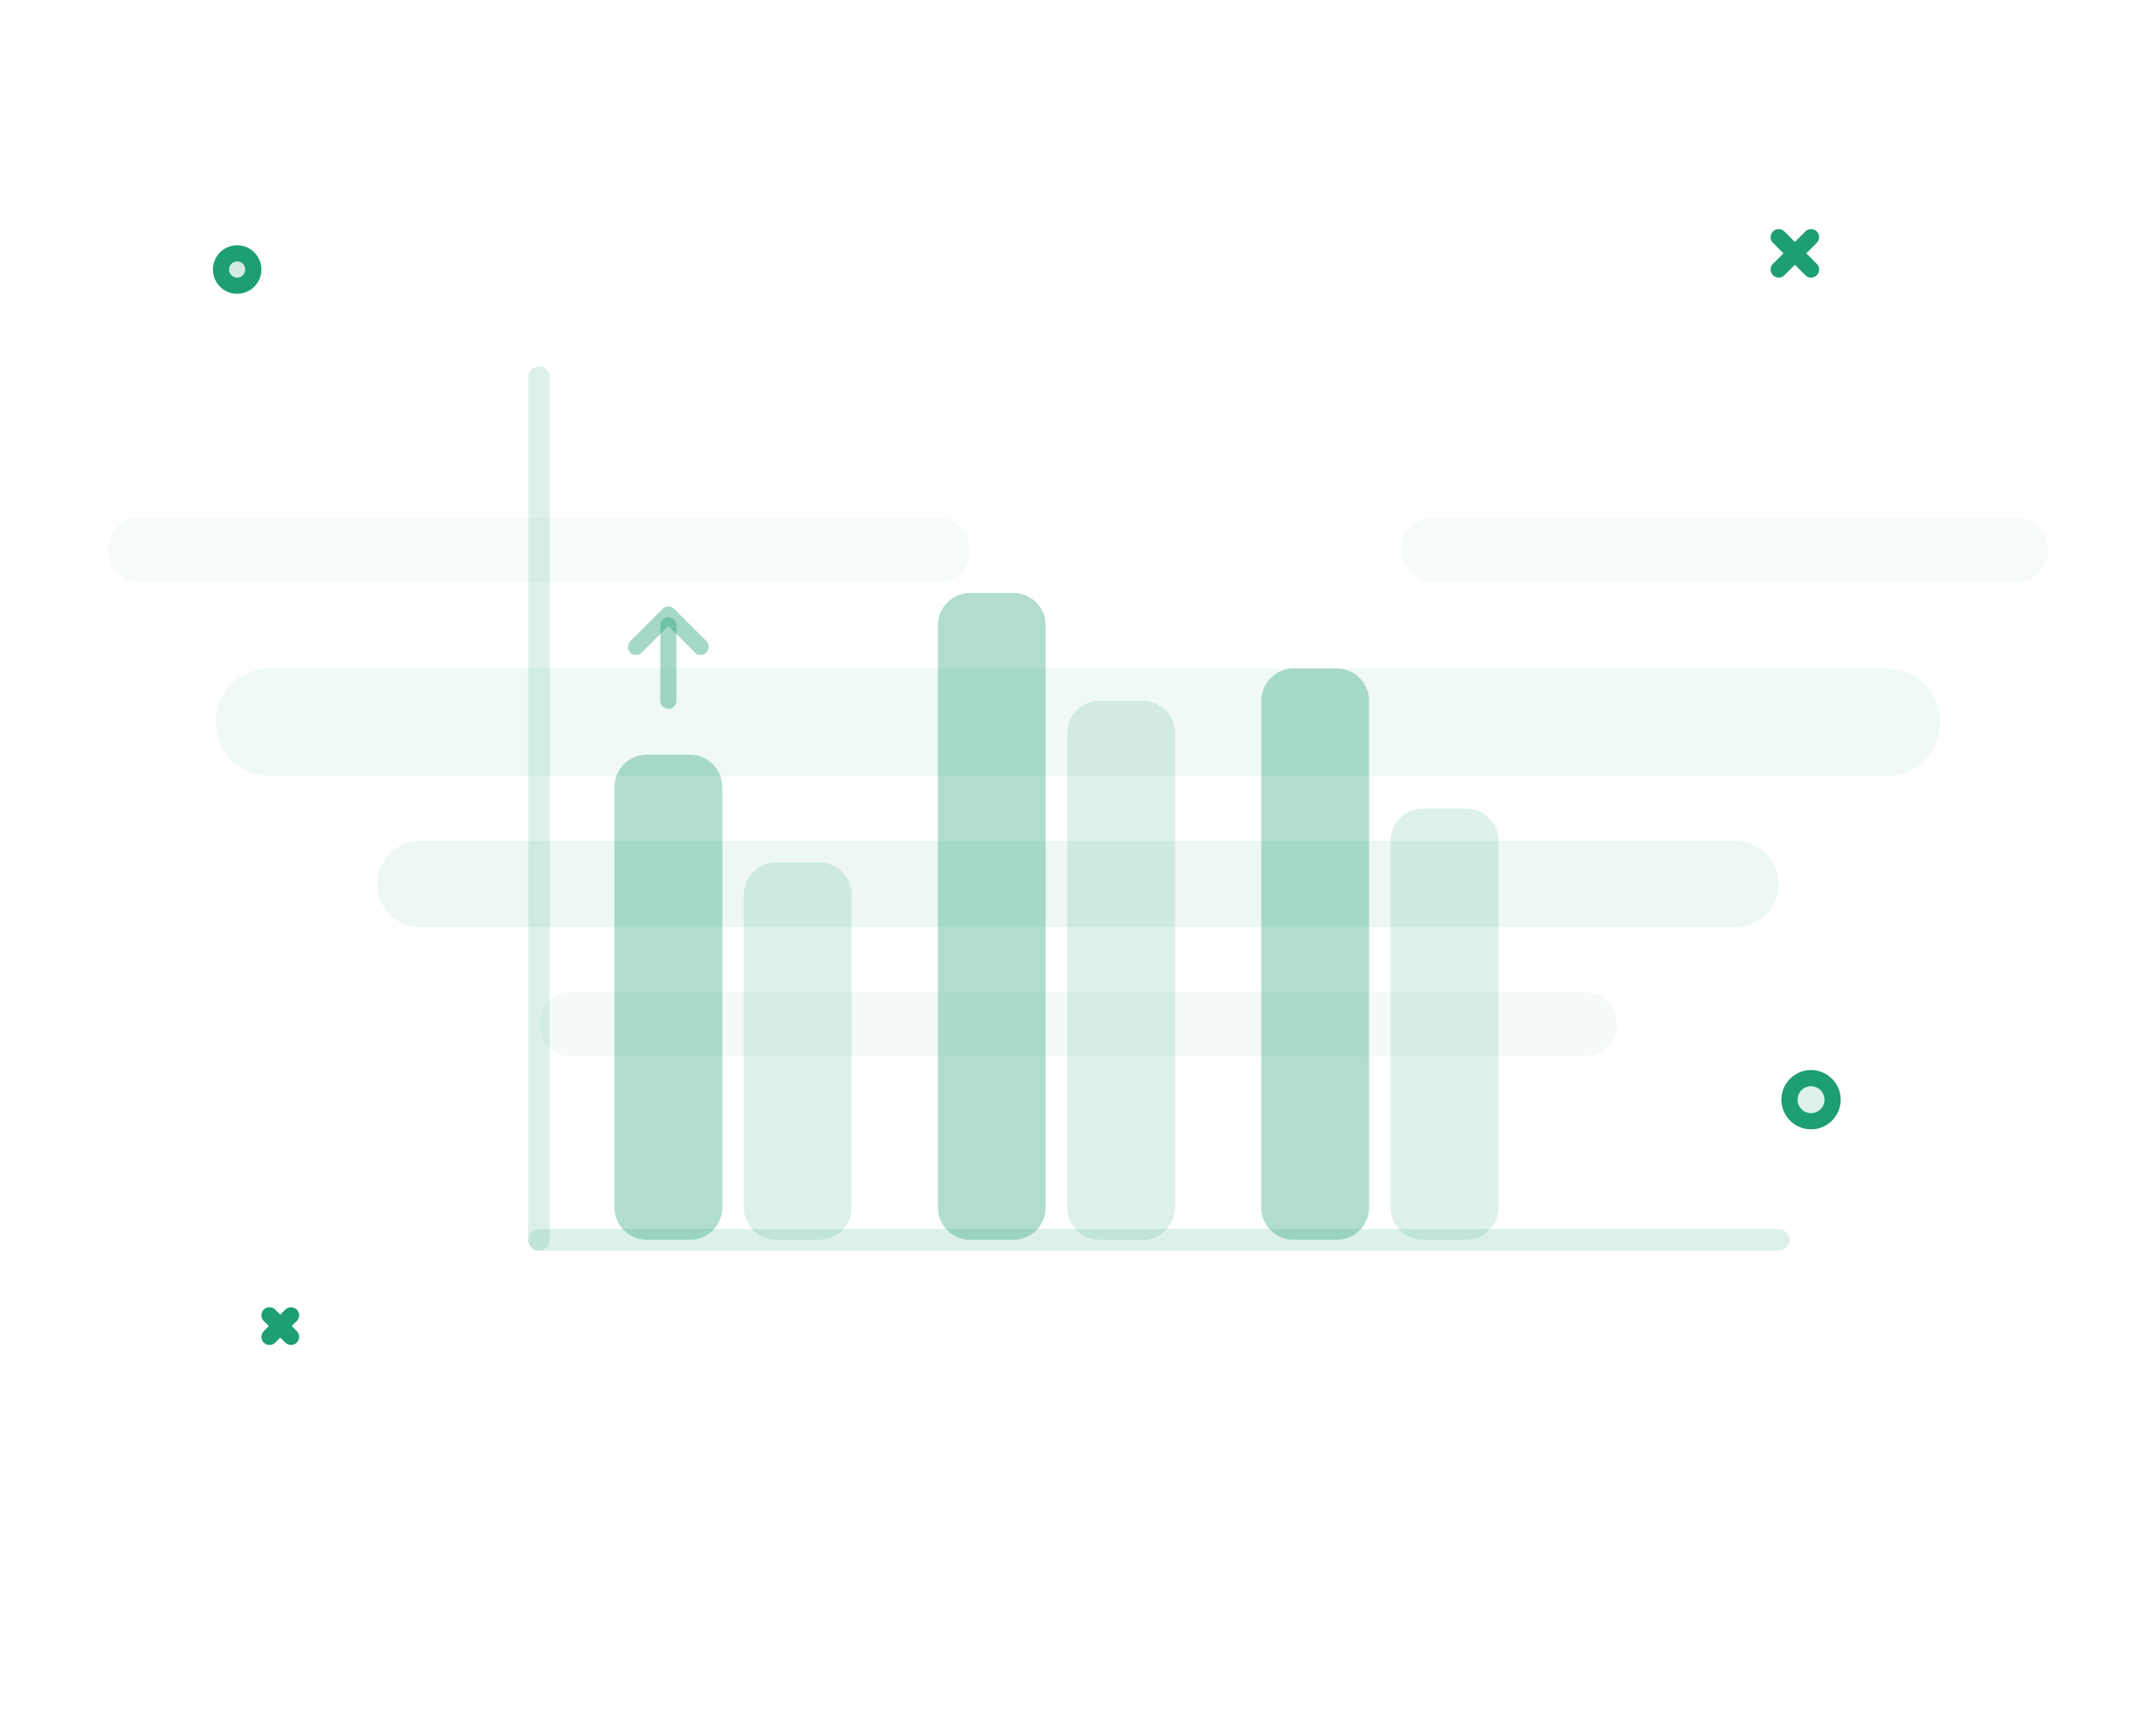
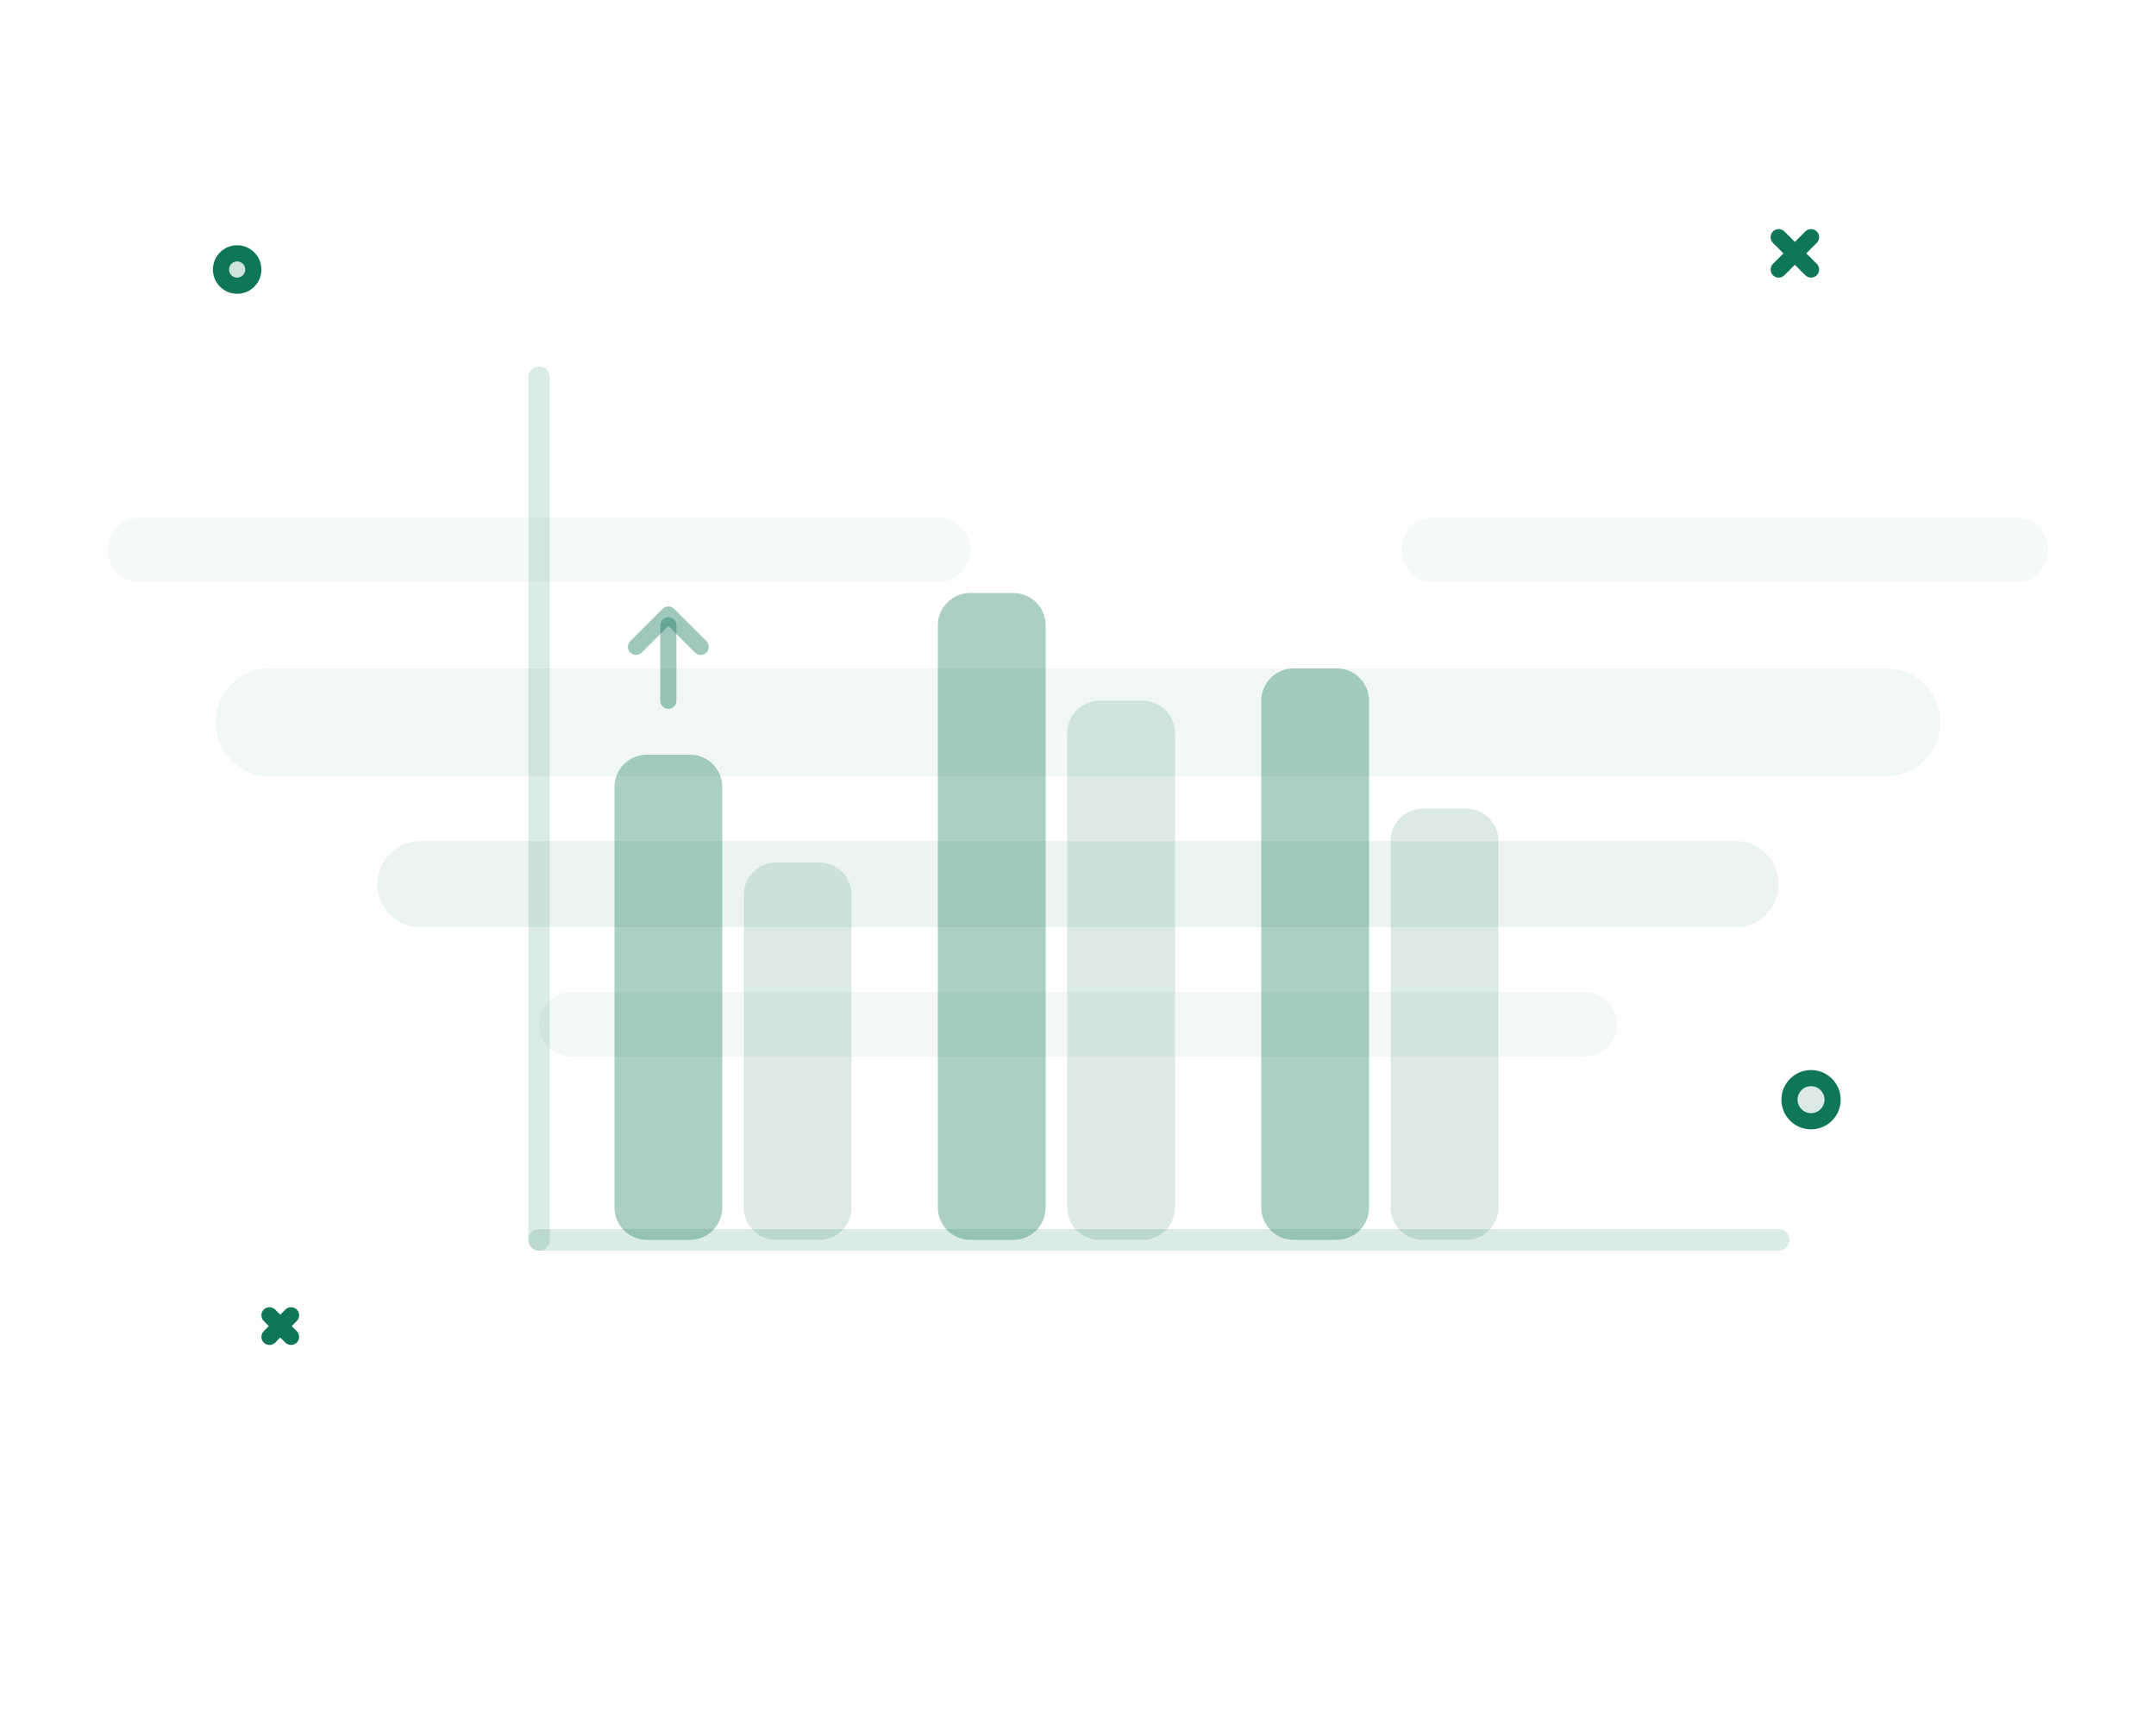
<svg xmlns="http://www.w3.org/2000/svg" width="200" height="160" viewBox="0 0 200 160" fill="none">
-   <rect x="20" y="62" width="160" height="10" rx="5" fill="#1D9E75" fill-opacity="0.06" />
-   <rect x="35" y="78" width="130" height="8" rx="4" fill="#1D9E75" fill-opacity="0.08" />
-   <rect x="50" y="92" width="100" height="6" rx="3" fill="#1D9E75" fill-opacity="0.05" />
-   <rect x="10" y="48" width="80" height="6" rx="3" fill="#1D9E75" fill-opacity="0.04" />
-   <rect x="130" y="48" width="60" height="6" rx="3" fill="#1D9E75" fill-opacity="0.04" />
+   <rect x="20" y="62" width="160" height="10" rx="5" fill="#0F7657" fill-opacity="0.06" />
+   <rect x="35" y="78" width="130" height="8" rx="4" fill="#0F7657" fill-opacity="0.08" />
+   <rect x="50" y="92" width="100" height="6" rx="3" fill="#0F7657" fill-opacity="0.05" />
+   <rect x="10" y="48" width="80" height="6" rx="3" fill="#0F7657" fill-opacity="0.04" />
+   <rect x="130" y="48" width="60" height="6" rx="3" fill="#0F7657" fill-opacity="0.04" />
  <g transform="translate(35, 20)">
-     <path d="M15 95H130" stroke="#1D9E75" stroke-width="2" stroke-linecap="round" opacity="0.15" />
-     <path d="M15 15V95" stroke="#1D9E75" stroke-width="2" stroke-linecap="round" opacity="0.15" />
-     <rect x="22" y="50" width="10" height="45" rx="3" fill="#1D9E75" fill-opacity="0.35" />
-     <rect x="34" y="60" width="10" height="35" rx="3" fill="#1D9E75" fill-opacity="0.15" />
-     <rect x="52" y="35" width="10" height="60" rx="3" fill="#1D9E75" fill-opacity="0.35" />
-     <rect x="64" y="45" width="10" height="50" rx="3" fill="#1D9E75" fill-opacity="0.15" />
-     <rect x="82" y="42" width="10" height="53" rx="3" fill="#1D9E75" fill-opacity="0.35" />
-     <rect x="94" y="55" width="10" height="40" rx="3" fill="#1D9E75" fill-opacity="0.15" />
-     <path d="M27 45L27 38" stroke="#1D9E75" stroke-width="1.5" stroke-linecap="round" opacity="0.4" />
-     <path d="M24 40L27 37L30 40" stroke="#1D9E75" stroke-width="1.5" stroke-linecap="round" stroke-linejoin="round" opacity="0.4" />
+     <path d="M15 95H130" stroke="#0F7657" stroke-width="2" stroke-linecap="round" opacity="0.15" />
+     <path d="M15 15V95" stroke="#0F7657" stroke-width="2" stroke-linecap="round" opacity="0.15" />
+     <rect x="22" y="50" width="10" height="45" rx="3" fill="#0F7657" fill-opacity="0.35" />
+     <rect x="34" y="60" width="10" height="35" rx="3" fill="#0F7657" fill-opacity="0.15" />
+     <rect x="52" y="35" width="10" height="60" rx="3" fill="#0F7657" fill-opacity="0.35" />
+     <rect x="64" y="45" width="10" height="50" rx="3" fill="#0F7657" fill-opacity="0.15" />
+     <rect x="82" y="42" width="10" height="53" rx="3" fill="#0F7657" fill-opacity="0.35" />
+     <rect x="94" y="55" width="10" height="40" rx="3" fill="#0F7657" fill-opacity="0.15" />
+     <path d="M27 45L27 38" stroke="#0F7657" stroke-width="1.5" stroke-linecap="round" opacity="0.4" />
+     <path d="M24 40L27 37L30 40" stroke="#0F7657" stroke-width="1.5" stroke-linecap="round" stroke-linejoin="round" opacity="0.4" />
  </g>
-   <g stroke="#1D9E75" stroke-width="1.5" stroke-linecap="round">
+   <g stroke="#0F7657" stroke-width="1.5" stroke-linecap="round">
    <path d="M165 22L168 25M168 22L165 25" />
    <path d="M25 122L27 124M27 122L25 124" />
-     <circle cx="168" cy="102" r="2" fill="#1D9E75" fill-opacity="0.15" />
-     <circle cx="22" cy="25" r="1.5" fill="#1D9E75" fill-opacity="0.2" />
+     <circle cx="168" cy="102" r="2" fill="#0F7657" fill-opacity="0.15" />
+     <circle cx="22" cy="25" r="1.5" fill="#0F7657" fill-opacity="0.2" />
  </g>
</svg>
